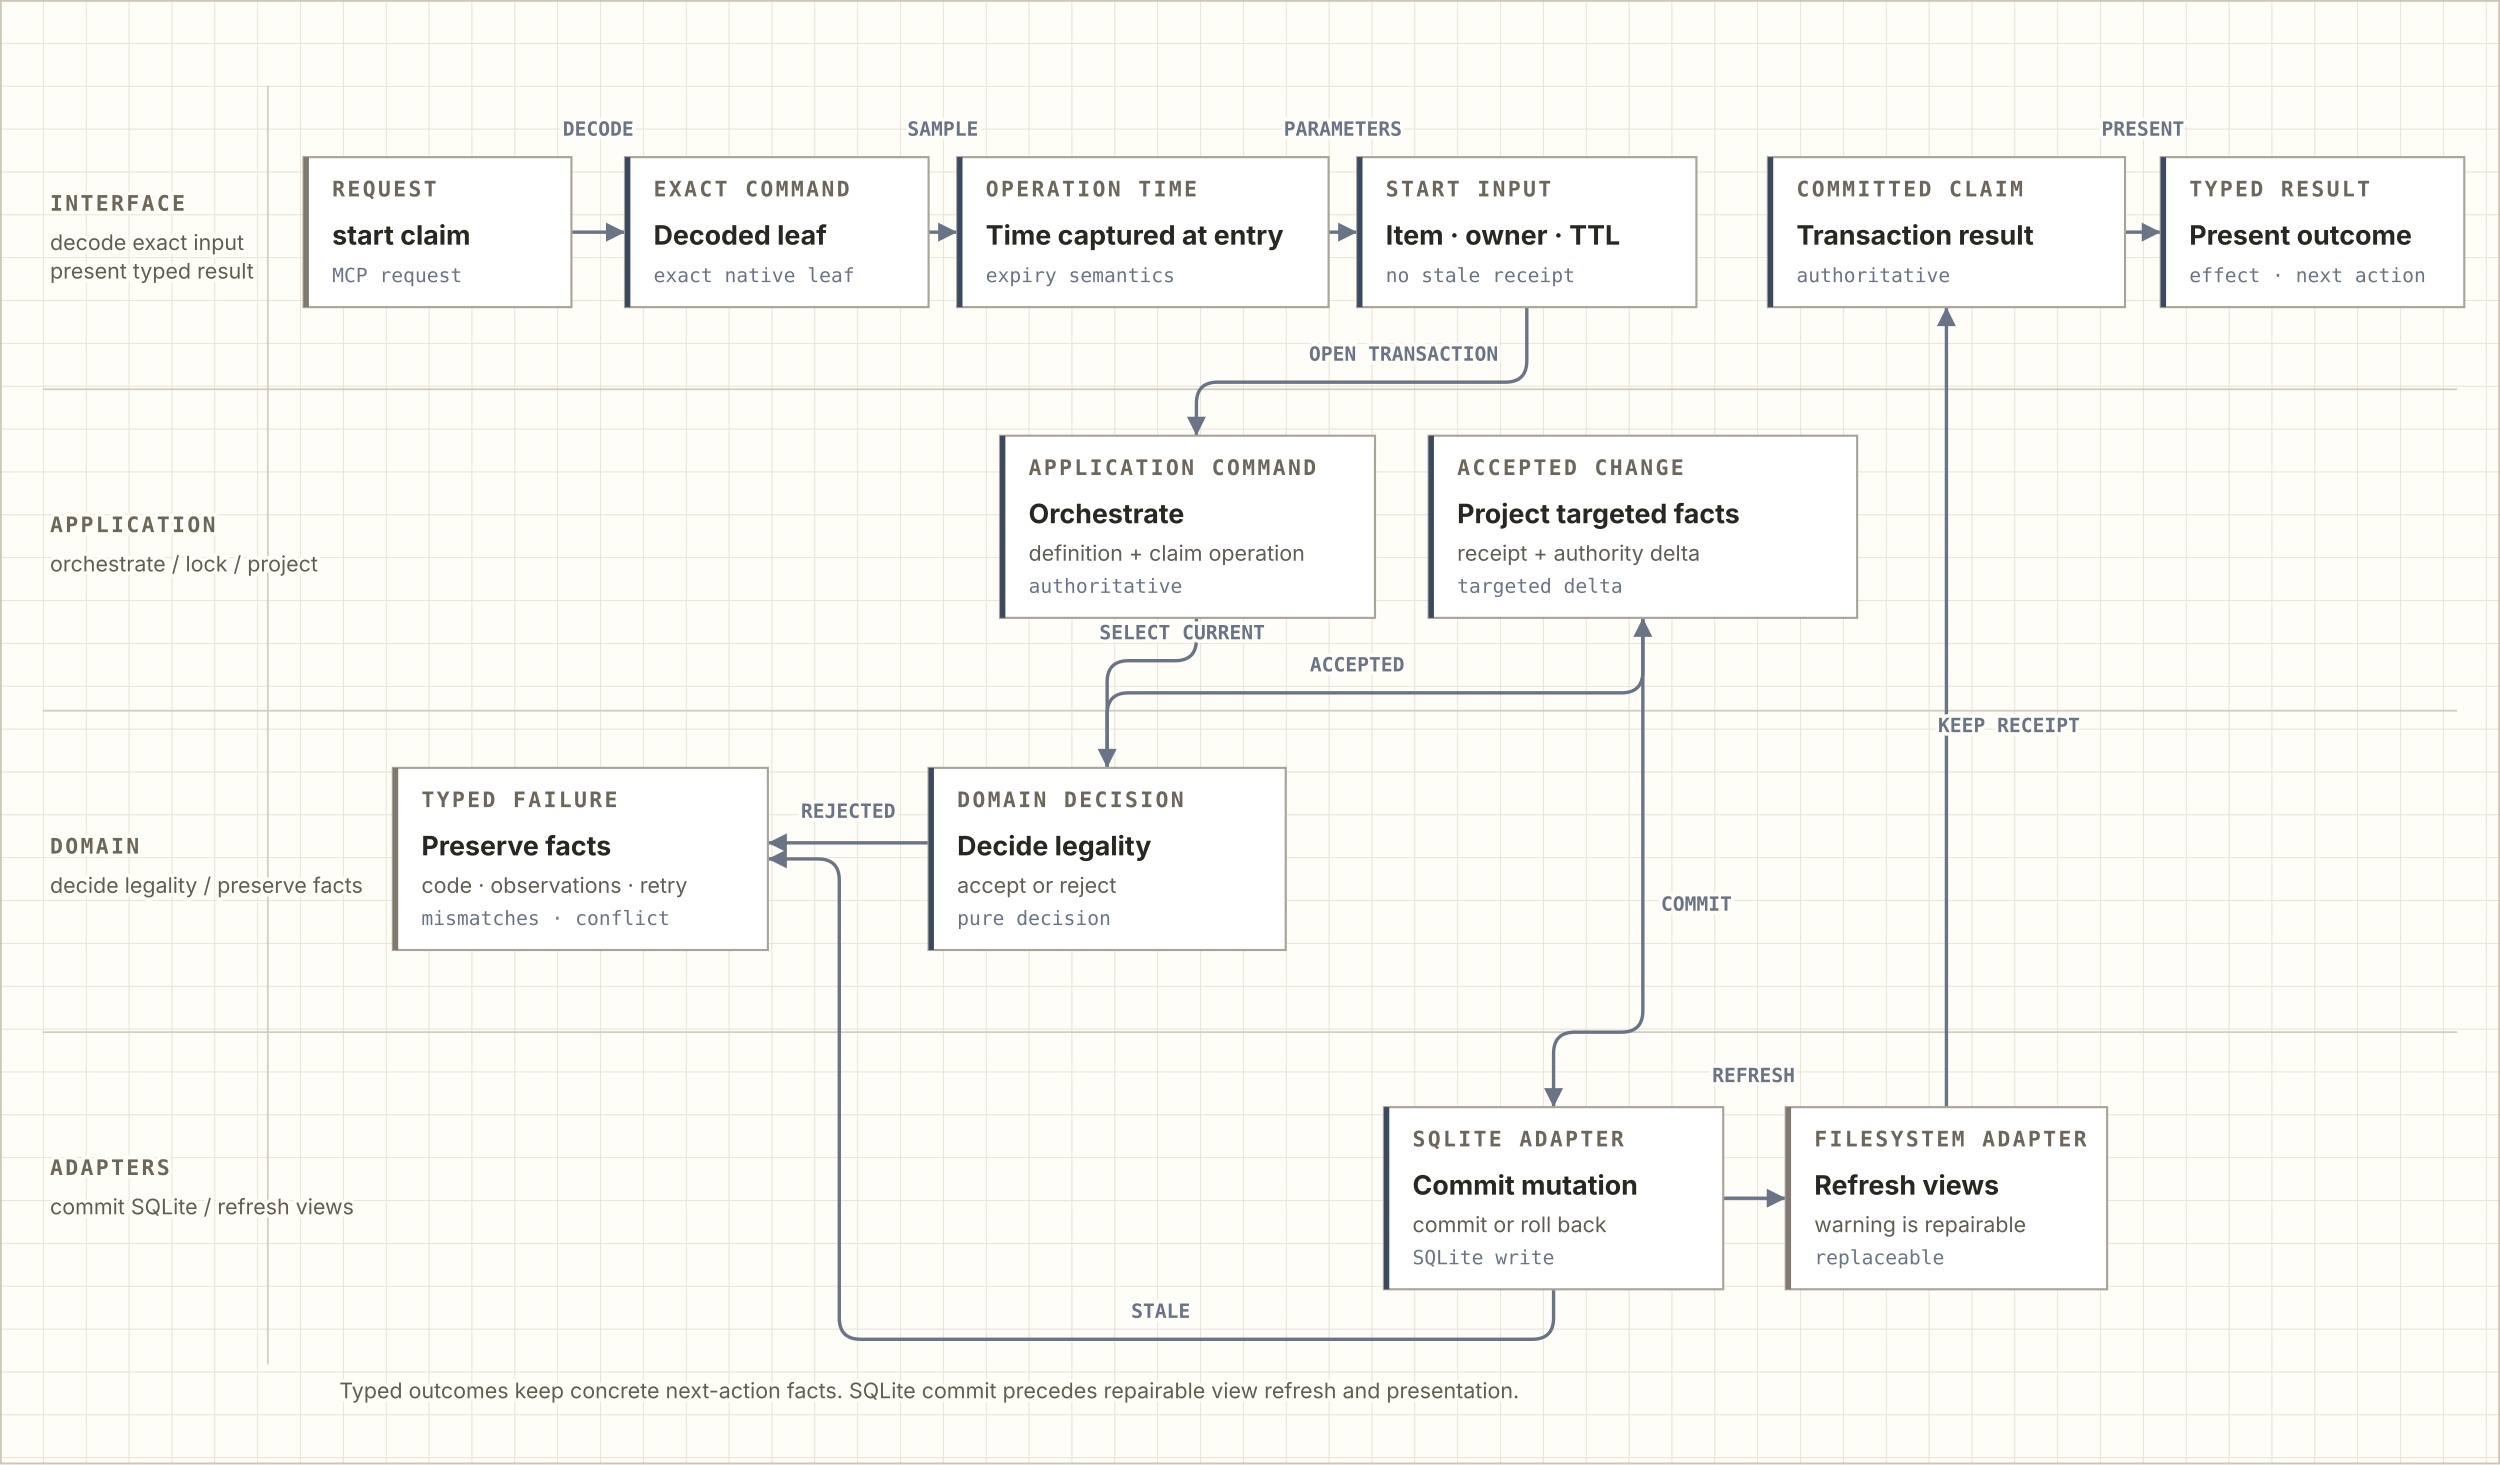
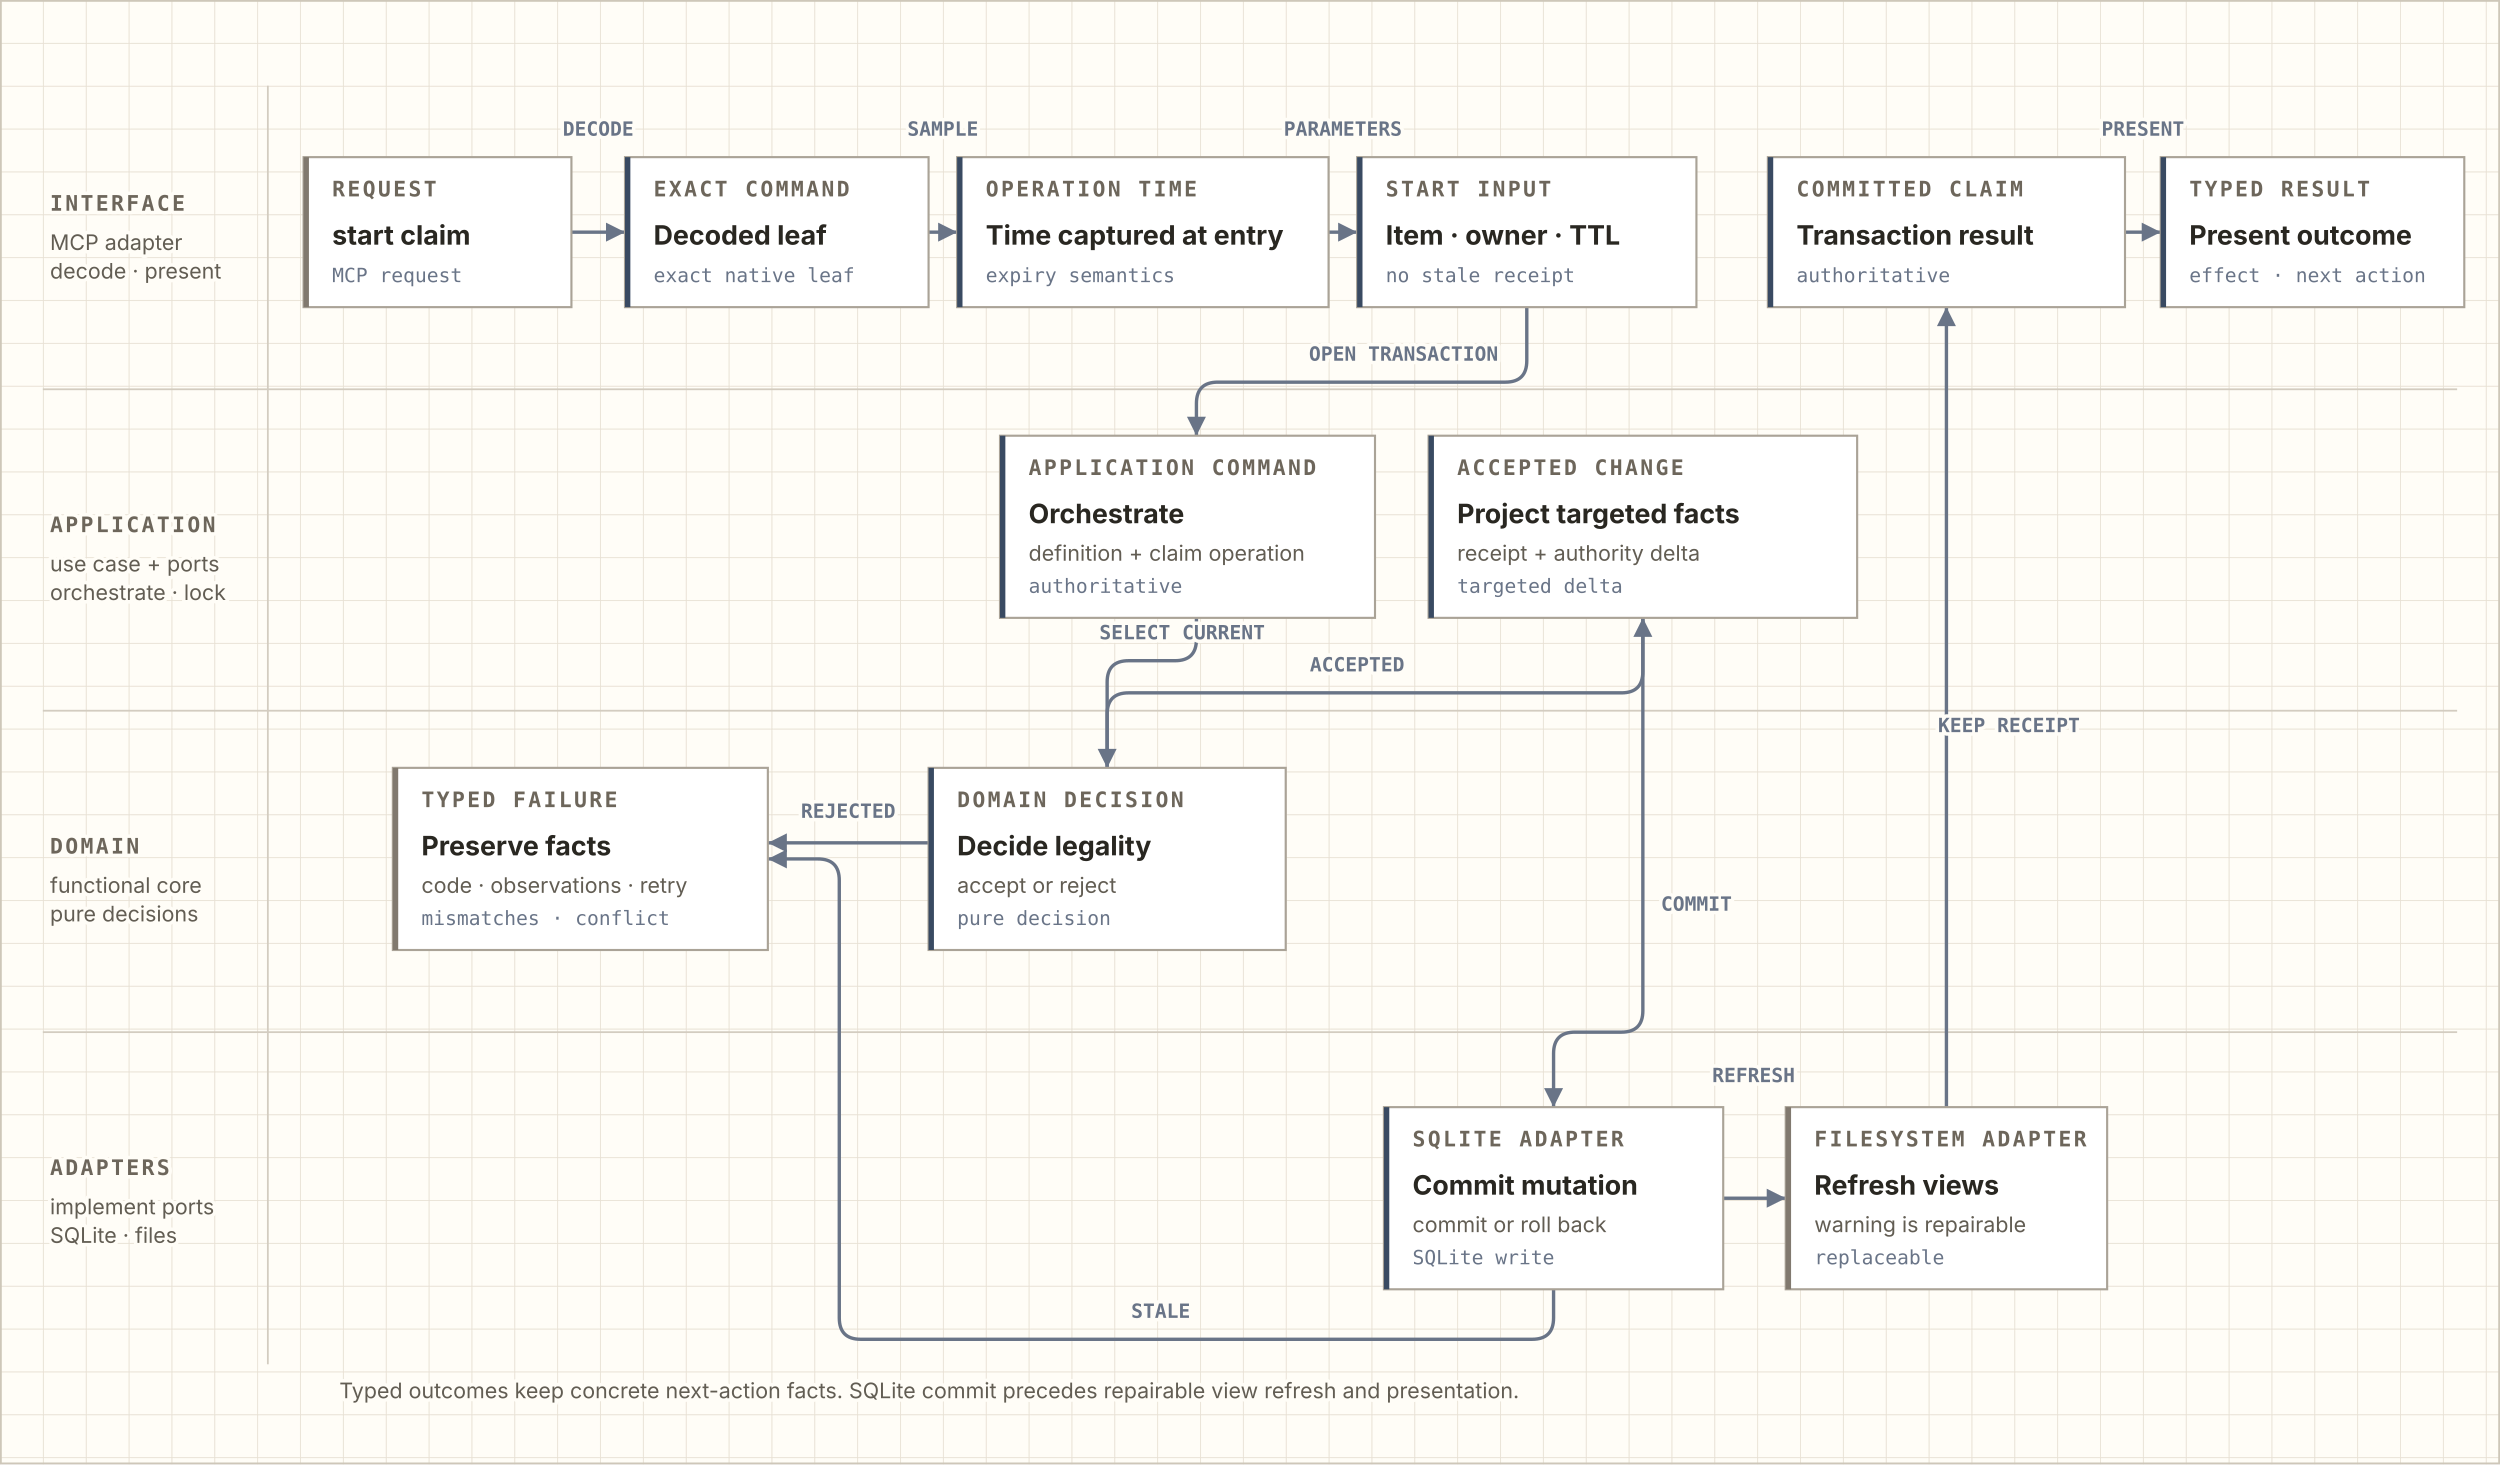
<svg xmlns="http://www.w3.org/2000/svg" role="img" aria-labelledby="title description" viewBox="0 0 1400 820">
  <defs>
    <pattern id="grid" width="24" height="24" patternUnits="userSpaceOnUse">
      <path d="M24 0H0V24" fill="none" stroke="#e8e1d5" stroke-width="1" />
    </pattern>
    <marker id="arrow" viewBox="0 0 10 10" refX="9" refY="5" markerWidth="7" markerHeight="7" orient="auto">
      <path d="M1 1L9 5L1 9Z" fill="#697487" />
    </marker>
    <style>
      text { font-family: ui-sans-serif, system-ui, -apple-system, BlinkMacSystemFont, "Segoe UI", sans-serif; fill: #292721; }
      .section-label, .box-label, .box-meta, .connector-label, .note-meta { font-family: ui-monospace, SFMono-Regular, Menlo, monospace; }
      .section-label, .box-label { font-size: 12px; font-weight: 700; letter-spacing: 0.11em; fill: #6d665b; }
      .section-subtitle { font-size: 12px; fill: #625d53; }
      .guide { stroke: #d3ccc0; stroke-width: 1; }
      .connector { fill: none; stroke: #697487; stroke-width: 1.9; stroke-linecap: round; }
      .connector-label { font-size: 11px; font-weight: 700; fill: #697487; }
      .box { fill: #fff; stroke: #aaa397; stroke-width: 1.2; }
      .box-title { font-size: 15px; font-weight: 700; }
      .box-body { font-size: 12px; fill: #625d53; }
      .box-meta { font-size: 11px; fill: #697487; }
      .note { fill: #625d53; }
      .note-meta { font-weight: 700; letter-spacing: 0.08em; fill: #6d665b; }
      .canvas-text { paint-order: stroke fill; stroke: #fffdf7; stroke-width: 4px; stroke-linejoin: round; }
    </style>
  </defs>
  <rect width="1400" height="820" fill="#fffdf7" />
  <rect width="1400" height="820" fill="url(#grid)" />
  <rect x="0.5" y="0.5" width="1399" height="819" fill="none" stroke="#cec7b9" />
  <line x1="150" y1="48" x2="150" y2="764" class="guide" />
  <line x1="24" y1="218" x2="1376" y2="218" class="guide" />
  <line x1="24" y1="398" x2="1376" y2="398" class="guide" />
  <line x1="24" y1="578" x2="1376" y2="578" class="guide" />
  <path d="M320 130L350 130" class="connector" marker-end="url(#arrow)" />
  <path d="M520 130L536 130" class="connector" marker-end="url(#arrow)" />
  <path d="M744 130L760 130" class="connector" marker-end="url(#arrow)" />
  <path d="M855 172L855 202Q855 214 843 214L682 214Q670 214 670 226L670 244" class="connector" marker-end="url(#arrow)" />
  <path d="M670 346L670 358Q670 370 658 370L632 370Q620 370 620 382L620 430" class="connector" marker-end="url(#arrow)" />
  <path d="M520 472L430 472" class="connector" marker-end="url(#arrow)" />
  <path d="M620 430L620 400Q620 388 632 388L908 388Q920 388 920 376L920 346" class="connector" marker-end="url(#arrow)" />
  <path d="M920 346L920 566Q920 578 908 578L882 578Q870 578 870 590L870 620" class="connector" marker-end="url(#arrow)" />
  <path d="M870 722L870 738Q870 750 858 750L482 750Q470 750 470 738L470 493Q470 481 458 481L430 481" class="connector" marker-end="url(#arrow)" />
  <path d="M965 671L1000 671" class="connector" marker-end="url(#arrow)" />
  <path d="M1090 620L1090 172" class="connector" marker-end="url(#arrow)" />
  <path d="M1190 130L1210 130" class="connector" marker-end="url(#arrow)" />
  <rect x="170" y="88" width="150" height="84" class="box" />
  <rect x="170" y="88" width="3" height="84" fill="#81796f" />
  <rect x="350" y="88" width="170" height="84" class="box" />
  <rect x="350" y="88" width="3" height="84" fill="#394a62" />
  <rect x="536" y="88" width="208" height="84" class="box" />
  <rect x="536" y="88" width="3" height="84" fill="#394a62" />
  <rect x="760" y="88" width="190" height="84" class="box" />
  <rect x="760" y="88" width="3" height="84" fill="#394a62" />
  <rect x="990" y="88" width="200" height="84" class="box" />
  <rect x="990" y="88" width="3" height="84" fill="#394a62" />
  <rect x="1210" y="88" width="170" height="84" class="box" />
  <rect x="1210" y="88" width="3" height="84" fill="#394a62" />
  <rect x="560" y="244" width="210" height="102" class="box" />
  <rect x="560" y="244" width="3" height="102" fill="#394a62" />
  <rect x="800" y="244" width="240" height="102" class="box" />
  <rect x="800" y="244" width="3" height="102" fill="#394a62" />
  <rect x="220" y="430" width="210" height="102" class="box" />
  <rect x="220" y="430" width="3" height="102" fill="#81796f" />
  <rect x="520" y="430" width="200" height="102" class="box" />
  <rect x="520" y="430" width="3" height="102" fill="#394a62" />
  <rect x="775" y="620" width="190" height="102" class="box" />
  <rect x="775" y="620" width="3" height="102" fill="#394a62" />
  <rect x="1000" y="620" width="180" height="102" class="box" />
  <rect x="1000" y="620" width="3" height="102" fill="#81796f" />
  <text x="28" y="118" class="section-label canvas-text">INTERFACE</text>
-   <text x="28" y="140" class="section-subtitle canvas-text">decode exact input</text>
-   <text x="28" y="156" class="section-subtitle canvas-text">present typed result</text>
+   <text x="28" y="140" class="section-subtitle canvas-text">MCP adapter</text>
+   <text x="28" y="156" class="section-subtitle canvas-text">decode · present</text>
  <text x="28" y="298" class="section-label canvas-text">APPLICATION</text>
-   <text x="28" y="320" class="section-subtitle canvas-text">orchestrate / lock / project</text>
+   <text x="28" y="320" class="section-subtitle canvas-text">use case + ports</text>
+   <text x="28" y="336" class="section-subtitle canvas-text">orchestrate · lock</text>
  <text x="28" y="478" class="section-label canvas-text">DOMAIN</text>
-   <text x="28" y="500" class="section-subtitle canvas-text">decide legality / preserve facts</text>
+   <text x="28" y="500" class="section-subtitle canvas-text">functional core</text>
+   <text x="28" y="516" class="section-subtitle canvas-text">pure decisions</text>
  <text x="28" y="658" class="section-label canvas-text">ADAPTERS</text>
-   <text x="28" y="680" class="section-subtitle canvas-text">commit SQLite / refresh views</text>
+   <text x="28" y="680" class="section-subtitle canvas-text">implement ports</text>
+   <text x="28" y="696" class="section-subtitle canvas-text">SQLite · files</text>
  <text x="335" y="76" text-anchor="middle" class="connector-label canvas-text">DECODE</text>
  <text x="528" y="76" text-anchor="middle" class="connector-label canvas-text">SAMPLE</text>
  <text x="752" y="76" text-anchor="middle" class="connector-label canvas-text">PARAMETERS</text>
  <text x="786" y="202" text-anchor="middle" class="connector-label canvas-text">OPEN TRANSACTION</text>
  <text x="662" y="358" text-anchor="middle" class="connector-label canvas-text">SELECT CURRENT</text>
  <text x="475" y="458" text-anchor="middle" class="connector-label canvas-text">REJECTED</text>
  <text x="760" y="376" text-anchor="middle" class="connector-label canvas-text">ACCEPTED</text>
  <text x="950" y="510" text-anchor="middle" class="connector-label canvas-text">COMMIT</text>
  <text x="650" y="738" text-anchor="middle" class="connector-label canvas-text">STALE</text>
  <text x="982" y="606" text-anchor="middle" class="connector-label canvas-text">REFRESH</text>
  <text x="1125" y="410" text-anchor="middle" class="connector-label canvas-text">KEEP RECEIPT</text>
  <text x="1200" y="76" text-anchor="middle" class="connector-label canvas-text">PRESENT</text>
  <text x="186" y="110" class="box-label">REQUEST</text>
  <text x="186" y="137" class="box-title">start claim</text>
  <text x="186" y="158" class="box-meta">MCP request</text>
  <text x="366" y="110" class="box-label">EXACT COMMAND</text>
  <text x="366" y="137" class="box-title">Decoded leaf</text>
  <text x="366" y="158" class="box-meta">exact native leaf</text>
  <text x="552" y="110" class="box-label">OPERATION TIME</text>
  <text x="552" y="137" class="box-title">Time captured at entry</text>
  <text x="552" y="158" class="box-meta">expiry semantics</text>
  <text x="776" y="110" class="box-label">START INPUT</text>
  <text x="776" y="137" class="box-title">Item · owner · TTL</text>
  <text x="776" y="158" class="box-meta">no stale receipt</text>
  <text x="1006" y="110" class="box-label">COMMITTED CLAIM</text>
  <text x="1006" y="137" class="box-title">Transaction result</text>
  <text x="1006" y="158" class="box-meta">authoritative</text>
  <text x="1226" y="110" class="box-label">TYPED RESULT</text>
  <text x="1226" y="137" class="box-title">Present outcome</text>
  <text x="1226" y="158" class="box-meta">effect · next action</text>
  <text x="576" y="266" class="box-label">APPLICATION COMMAND</text>
  <text x="576" y="293" class="box-title">Orchestrate</text>
  <text x="576" y="314" class="box-body">definition + claim operation</text>
  <text x="576" y="332" class="box-meta">authoritative</text>
  <text x="816" y="266" class="box-label">ACCEPTED CHANGE</text>
  <text x="816" y="293" class="box-title">Project targeted facts</text>
  <text x="816" y="314" class="box-body">receipt + authority delta</text>
  <text x="816" y="332" class="box-meta">targeted delta</text>
  <text x="236" y="452" class="box-label">TYPED FAILURE</text>
  <text x="236" y="479" class="box-title">Preserve facts</text>
  <text x="236" y="500" class="box-body">code · observations · retry</text>
  <text x="236" y="518" class="box-meta">mismatches · conflict</text>
  <text x="536" y="452" class="box-label">DOMAIN DECISION</text>
  <text x="536" y="479" class="box-title">Decide legality</text>
  <text x="536" y="500" class="box-body">accept or reject</text>
  <text x="536" y="518" class="box-meta">pure decision</text>
  <text x="791" y="642" class="box-label">SQLITE ADAPTER</text>
  <text x="791" y="669" class="box-title">Commit mutation</text>
  <text x="791" y="690" class="box-body">commit or roll back</text>
  <text x="791" y="708" class="box-meta">SQLite write</text>
  <text x="1016" y="642" class="box-label">FILESYSTEM ADAPTER</text>
  <text x="1016" y="669" class="box-title">Refresh views</text>
  <text x="1016" y="690" class="box-body">warning is repairable</text>
  <text x="1016" y="708" class="box-meta">replaceable</text>
  <text x="190" y="783" text-anchor="start" font-size="12" class="note canvas-text">Typed outcomes keep concrete next-action facts. SQLite commit precedes repairable view refresh and presentation.</text>
</svg>
